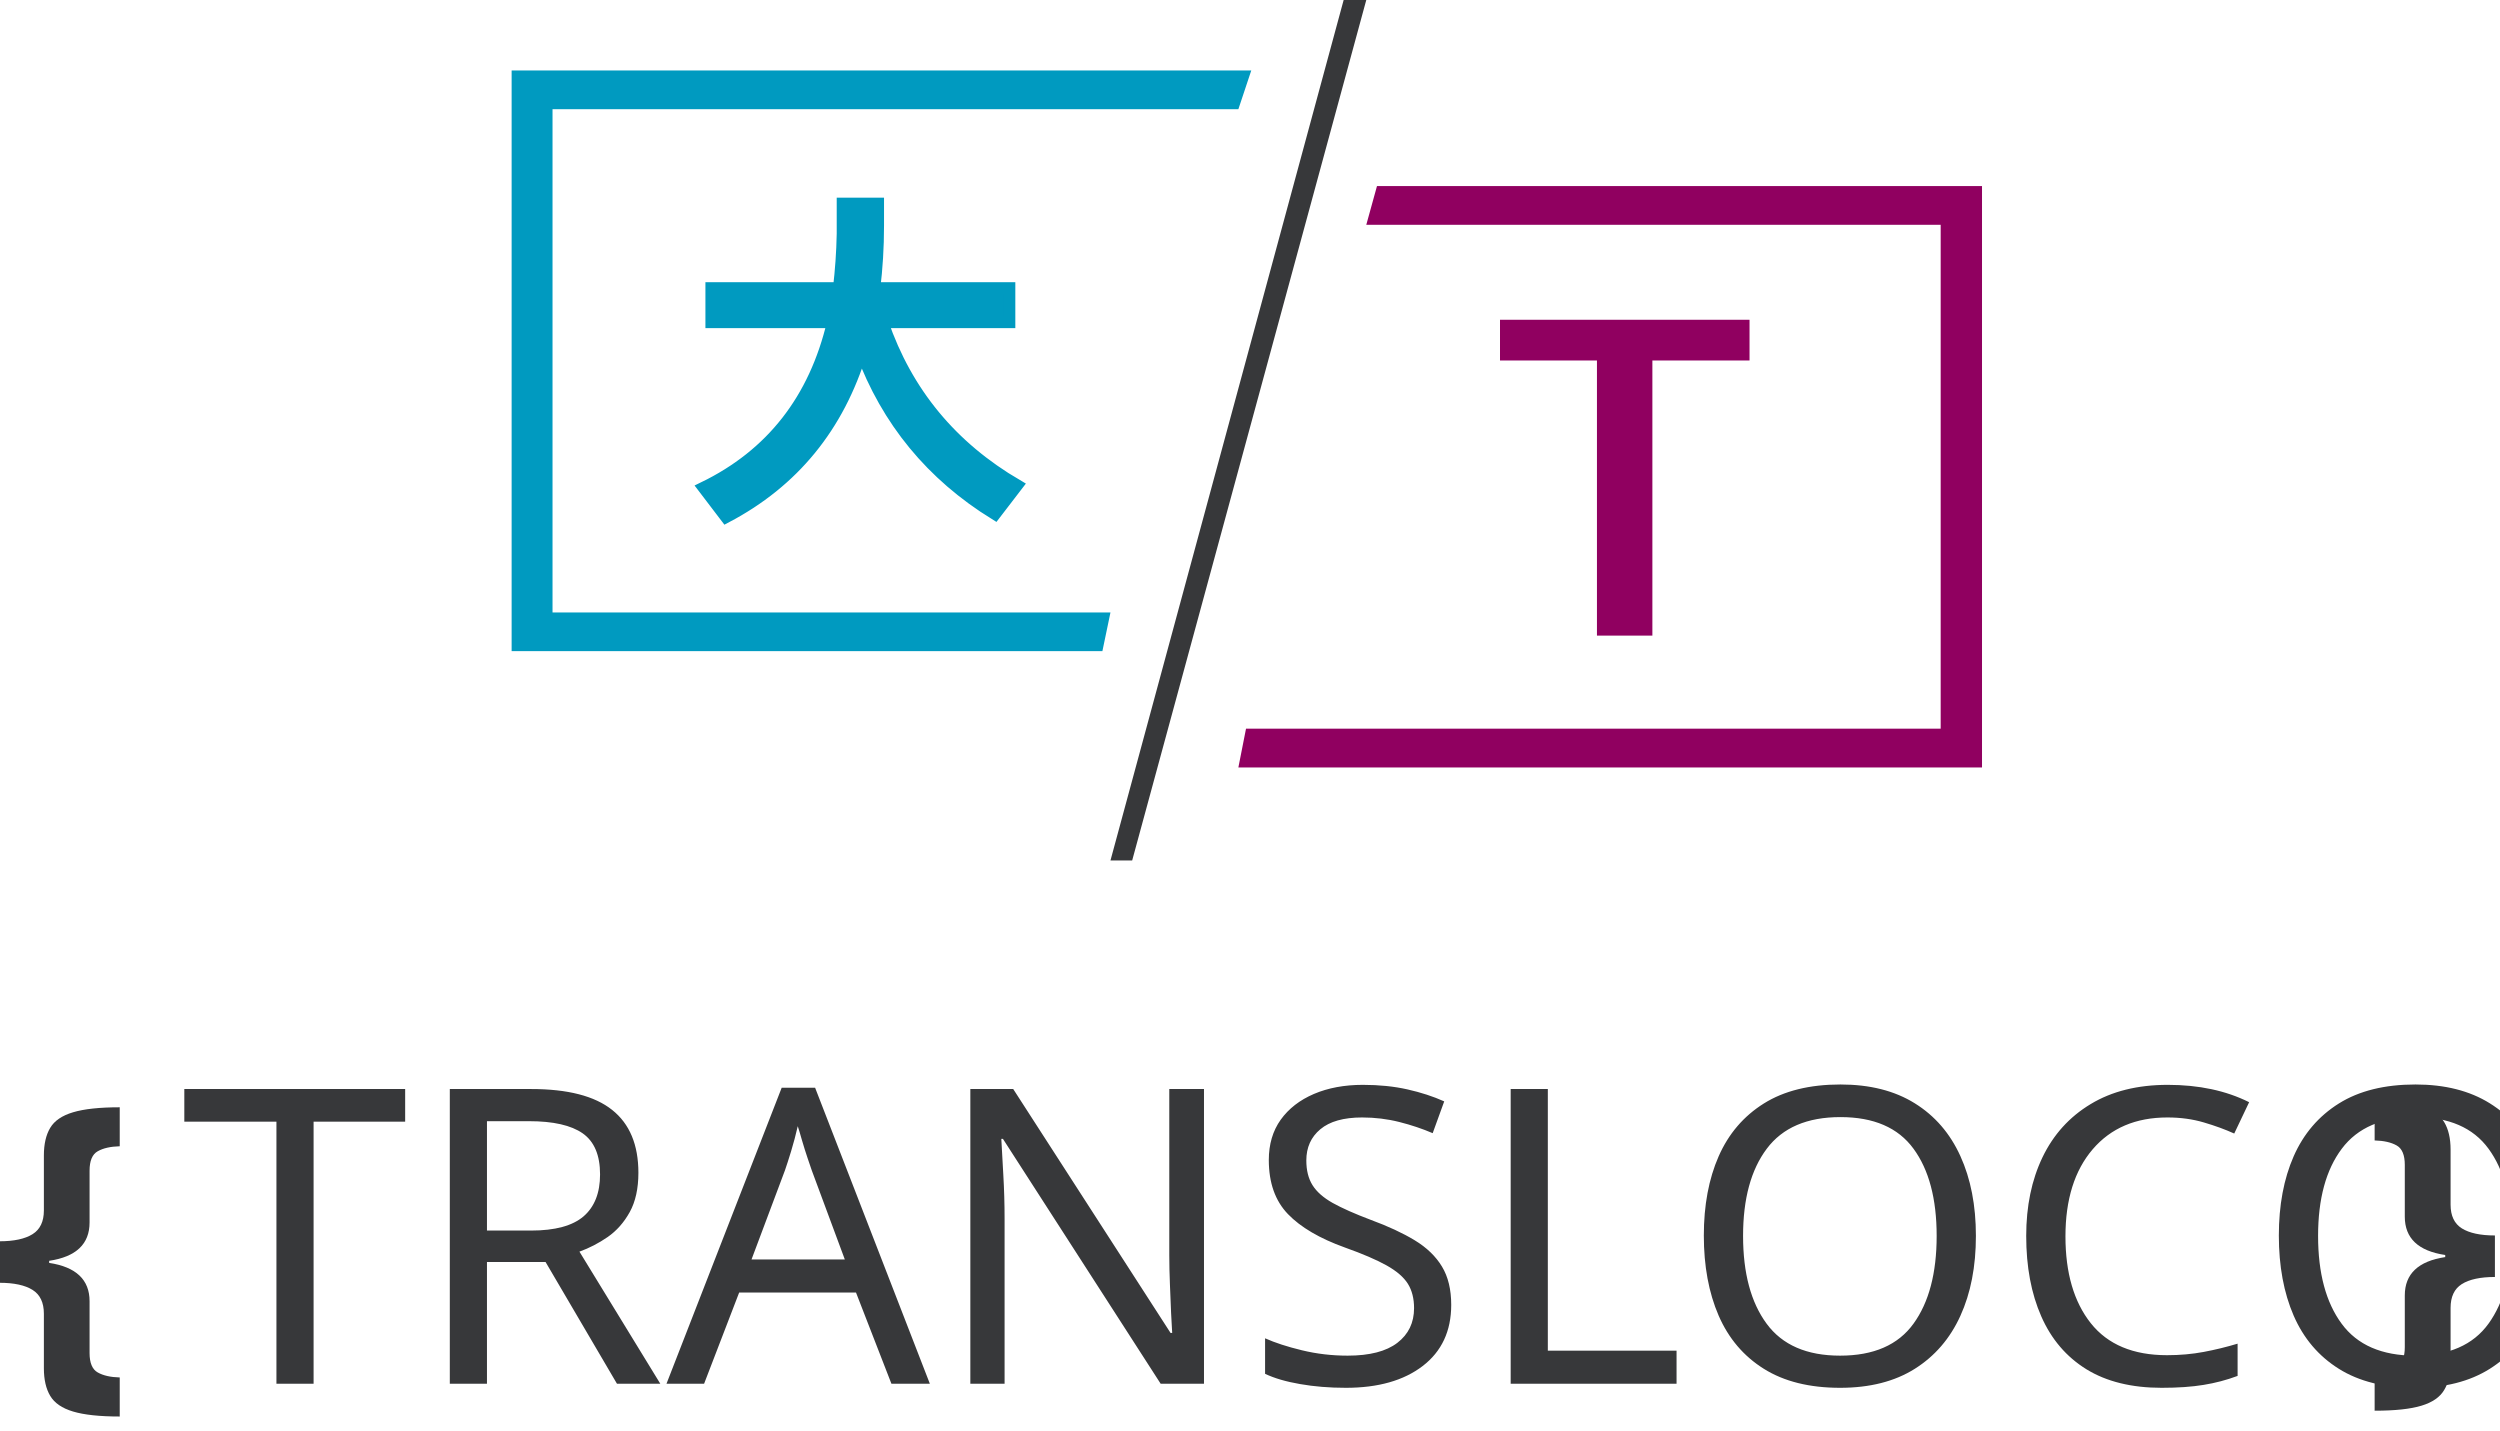
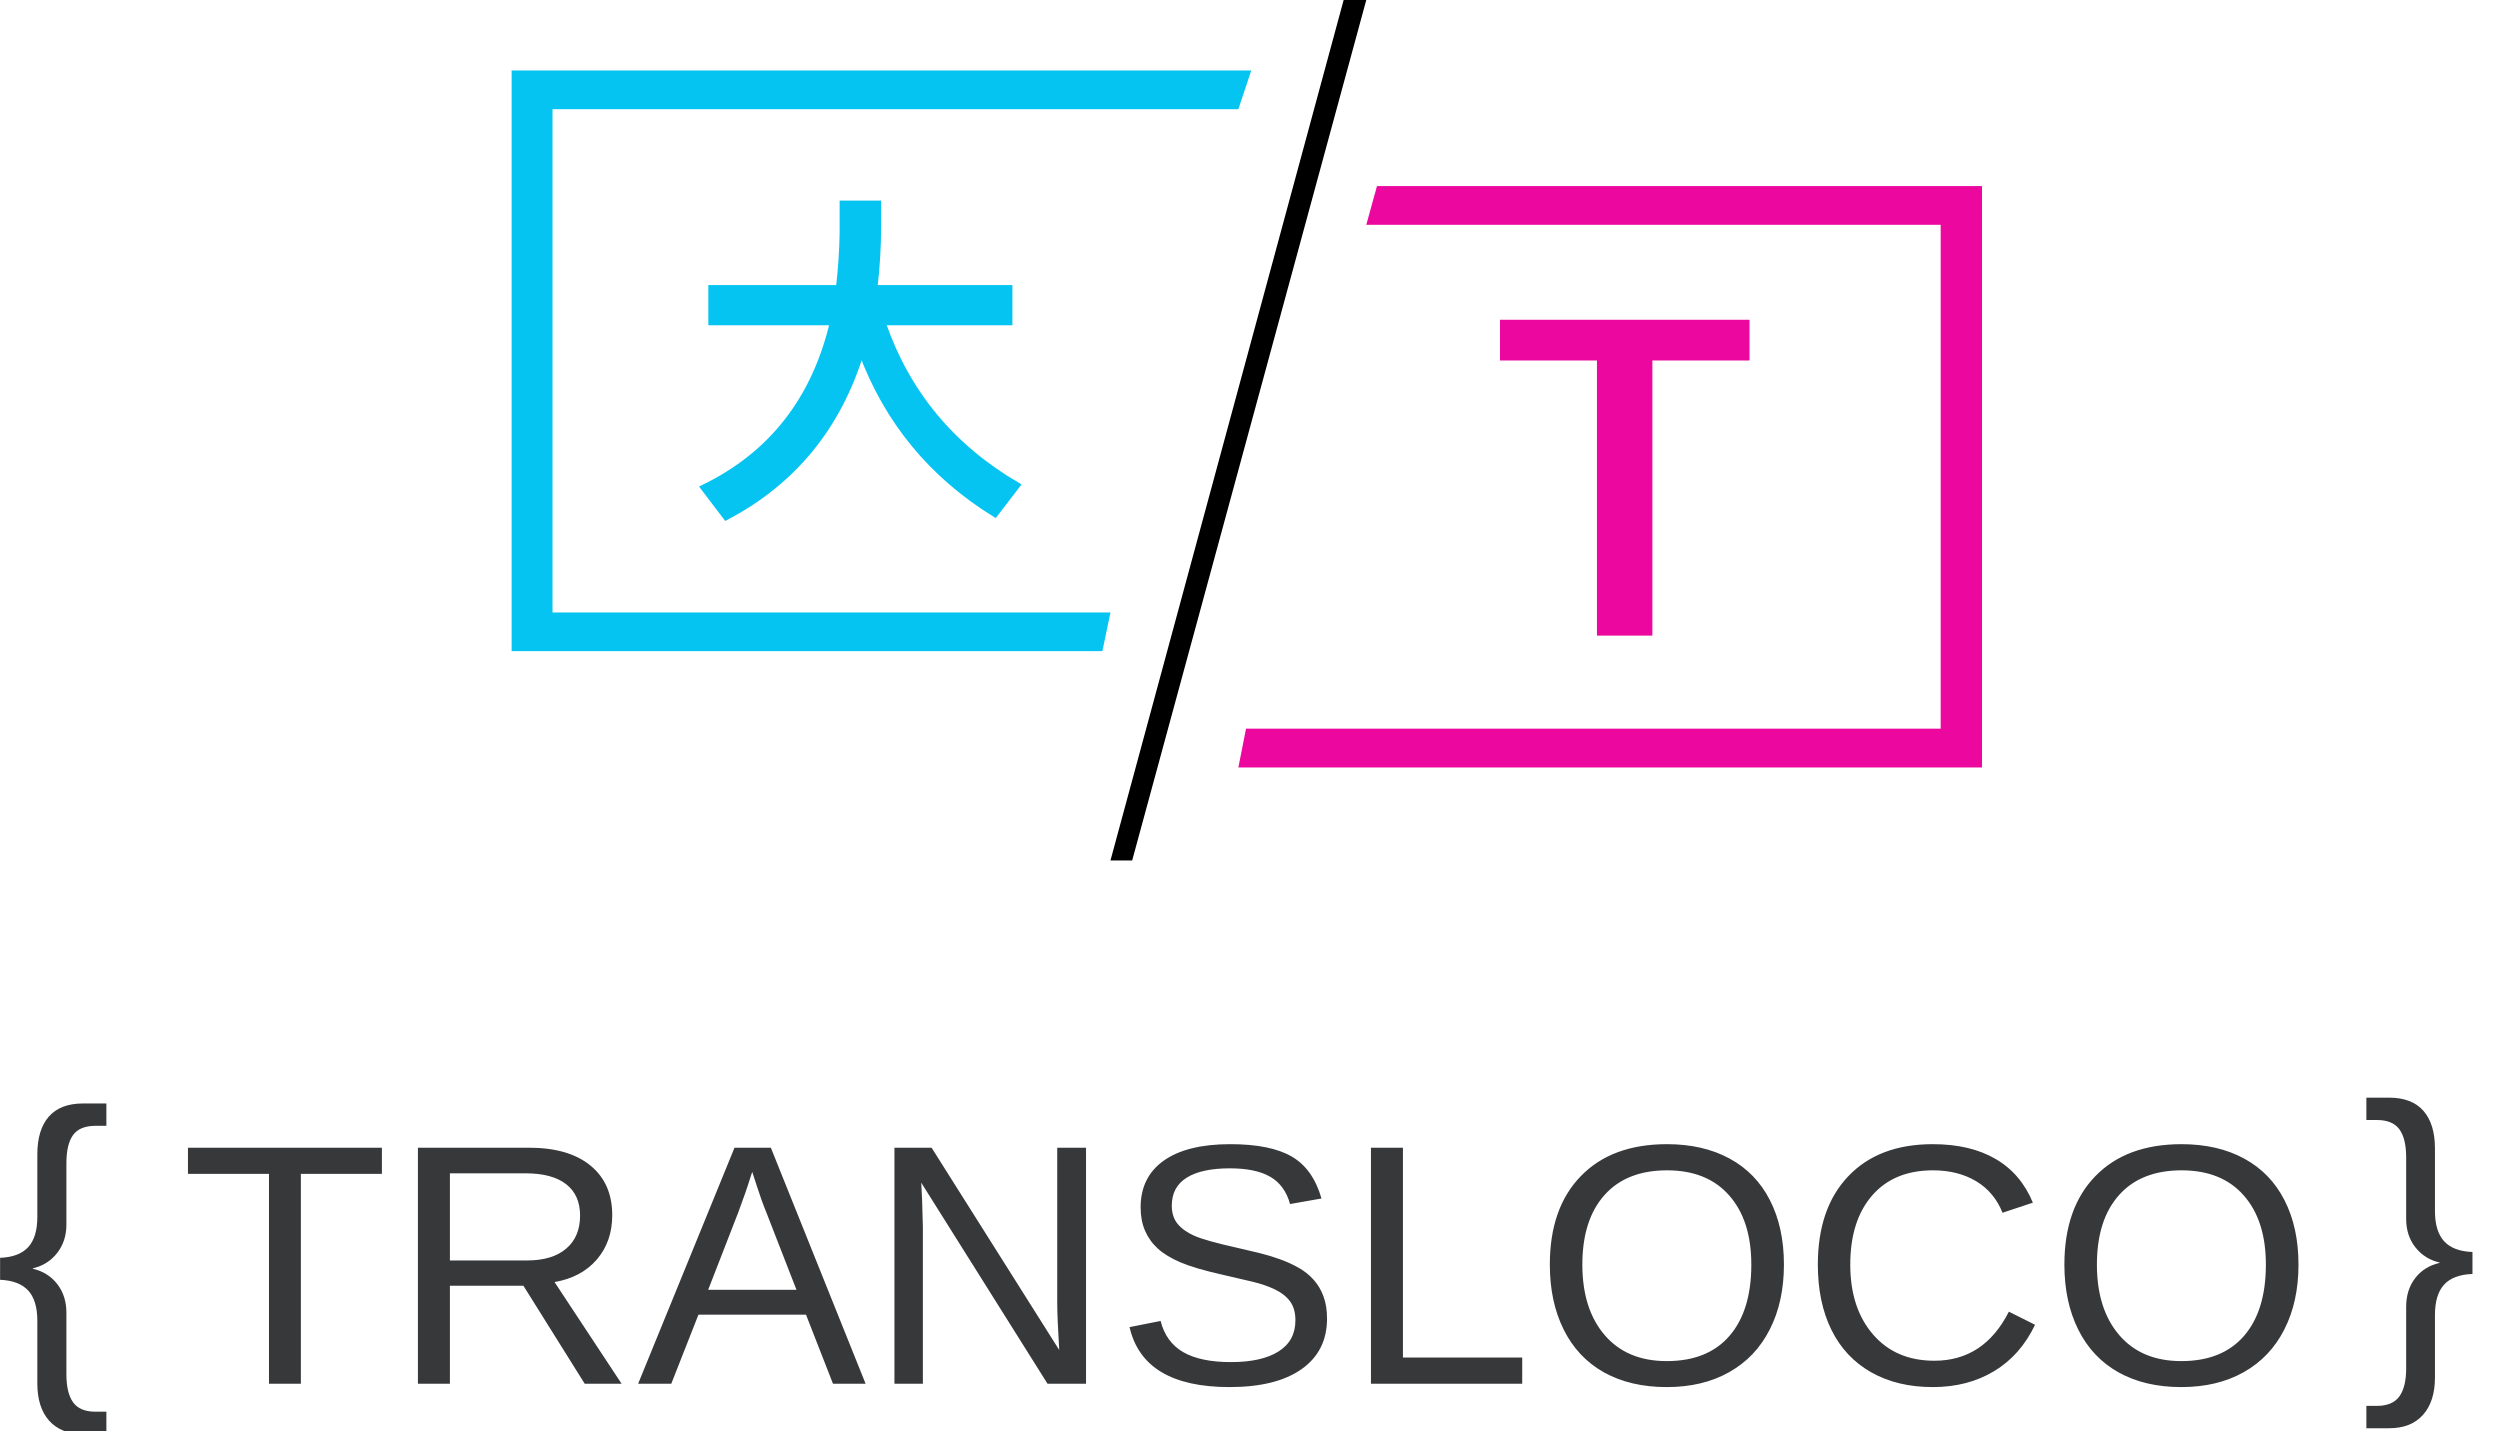
<svg xmlns="http://www.w3.org/2000/svg" width="430px" height="246px" viewBox="0 0 430 246" version="1.1">
  <g id="transloco" stroke="none" stroke-width="1" fill="none" fill-rule="evenodd">
    <g id="Artboard-Copy-7" transform="translate(-108, -47)">
      <g id="Group-2" transform="translate(107, 47)">
-         <text id="{" font-family="EuphemiaUCAS-Bold, Euphemia UCAS" font-size="61" font-weight="bold" fill="#37383A">
+         <text id="{" font-family="Arial" font-size="61" font-weight="300" fill="#37383A">
          <tspan x="0" y="234">{</tspan>
        </text>
-         <text id="}" font-family="EuphemiaUCAS-Bold, Euphemia UCAS" font-size="61" font-weight="bold" fill="#37383A">
+         <text id="}" font-family="Arial" font-size="61" font-weight="300" fill="#37383A">
          <tspan x="407" y="233">}</tspan>
        </text>
-         <text id="TransLoco" font-family="KohinoorTelugu-Light, Kohinoor Telugu" font-size="71" font-weight="300" fill="#37383A">
+         <text id="TransLoco" font-family="Arial" font-size="59" font-weight="300" fill="#37383A">
          <tspan x="32" y="238">TRANSLOCO</tspan>
        </text>
        <g id="Group" transform="translate(89, 0)" fill-rule="nonzero">
-           <polygon id="T" fill="#900060" points="212.919 62.003 196.209 62.003 196.209 109.325 186.675 109.325 186.675 62.003 170 62.003 170 55 212.919 55" />
-           <polygon id="Line" fill="#37383A" points="143.108 0 103 148 106.734 148 147 0" />
-           <polygon id="Path-18" fill="#009AC0" points="7.035 105.342 7.035 18.782 125 18.782 127.218 12.123 -9.9475983e-14 12.123 -9.9475983e-14 112 101.611 112 103 105.342" />
-           <path d="M34.332,49.534 L56.278,49.534 C56.625,46.523 56.857,43.454 56.915,40.212 L56.915,35 L63.053,35 L63.053,38.822 C63.053,42.586 62.821,46.176 62.416,49.534 L85.636,49.534 L85.636,55.441 L63.806,55.441 C67.975,67.543 75.676,76.866 86.968,83.467 L83.146,88.447 C72.26,81.73 64.559,72.407 60.158,60.478 C56.22,73.391 48.461,82.888 36.88,88.968 L33,83.872 C44.697,78.198 52.109,68.701 55.236,55.441 L34.332,55.441 L34.332,49.534 Z" id="大" stroke="#009AC0" stroke-width="2" fill="#009AC0" />
-           <polygon id="Path-18" fill="#900060" transform="translate(188.9531, 82) scale(-1, -1) translate(-188.9531, -82) " points="132.11 125.333 132.11 38.667 251.591 38.667 252.906 32 125 32 125 132 229.064 132 230.906 125.333" />
+           <polygon id="Left" fill="#06c4f1" points="7.035 105.342 7.035 18.782 125 18.782 127.218 12.123 -9.9475983e-14 12.123 -9.9475983e-14 112 101.611 112 103 105.342" />
+           <path id="大" d="M34.332,49.534 L56.278,49.534 C56.625,46.523 56.857,43.454 56.915,40.212 L56.915,35 L63.053,35 L63.053,38.822 C63.053,42.586 62.821,46.176 62.416,49.534 L85.636,49.534 L85.636,55.441 L63.806,55.441 C67.975,67.543 75.676,76.866 86.968,83.467 L83.146,88.447 C72.26,81.73 64.559,72.407 60.158,60.478 C56.22,73.391 48.461,82.888 36.88,88.968 L33,83.872 C44.697,78.198 52.109,68.701 55.236,55.441 L34.332,55.441 L34.332,49.534 Z" stroke="#06c4f1" strokeWidth="2" fill="#06c4f1" />
+           <polygon id="Line" fill="currentColor" points="143.108 0 103 148 106.734 148 147 0" />
+           <polygon id="T" fill="#ec079e" points="212.919 62.003 196.209 62.003 196.209 109.325 186.675 109.325 186.675 62.003 170 62.003 170 55 212.919 55" />
+           <polygon id="Right" fill="#ec079e" transform="translate(188.9531, 82) scale(-1, -1) translate(-188.9531, -82) " points="132.11 125.333 132.11 38.667 251.591 38.667 252.906 32 125 32 125 132 229.064 132 230.906 125.333" />
        </g>
      </g>
    </g>
  </g>
</svg>
